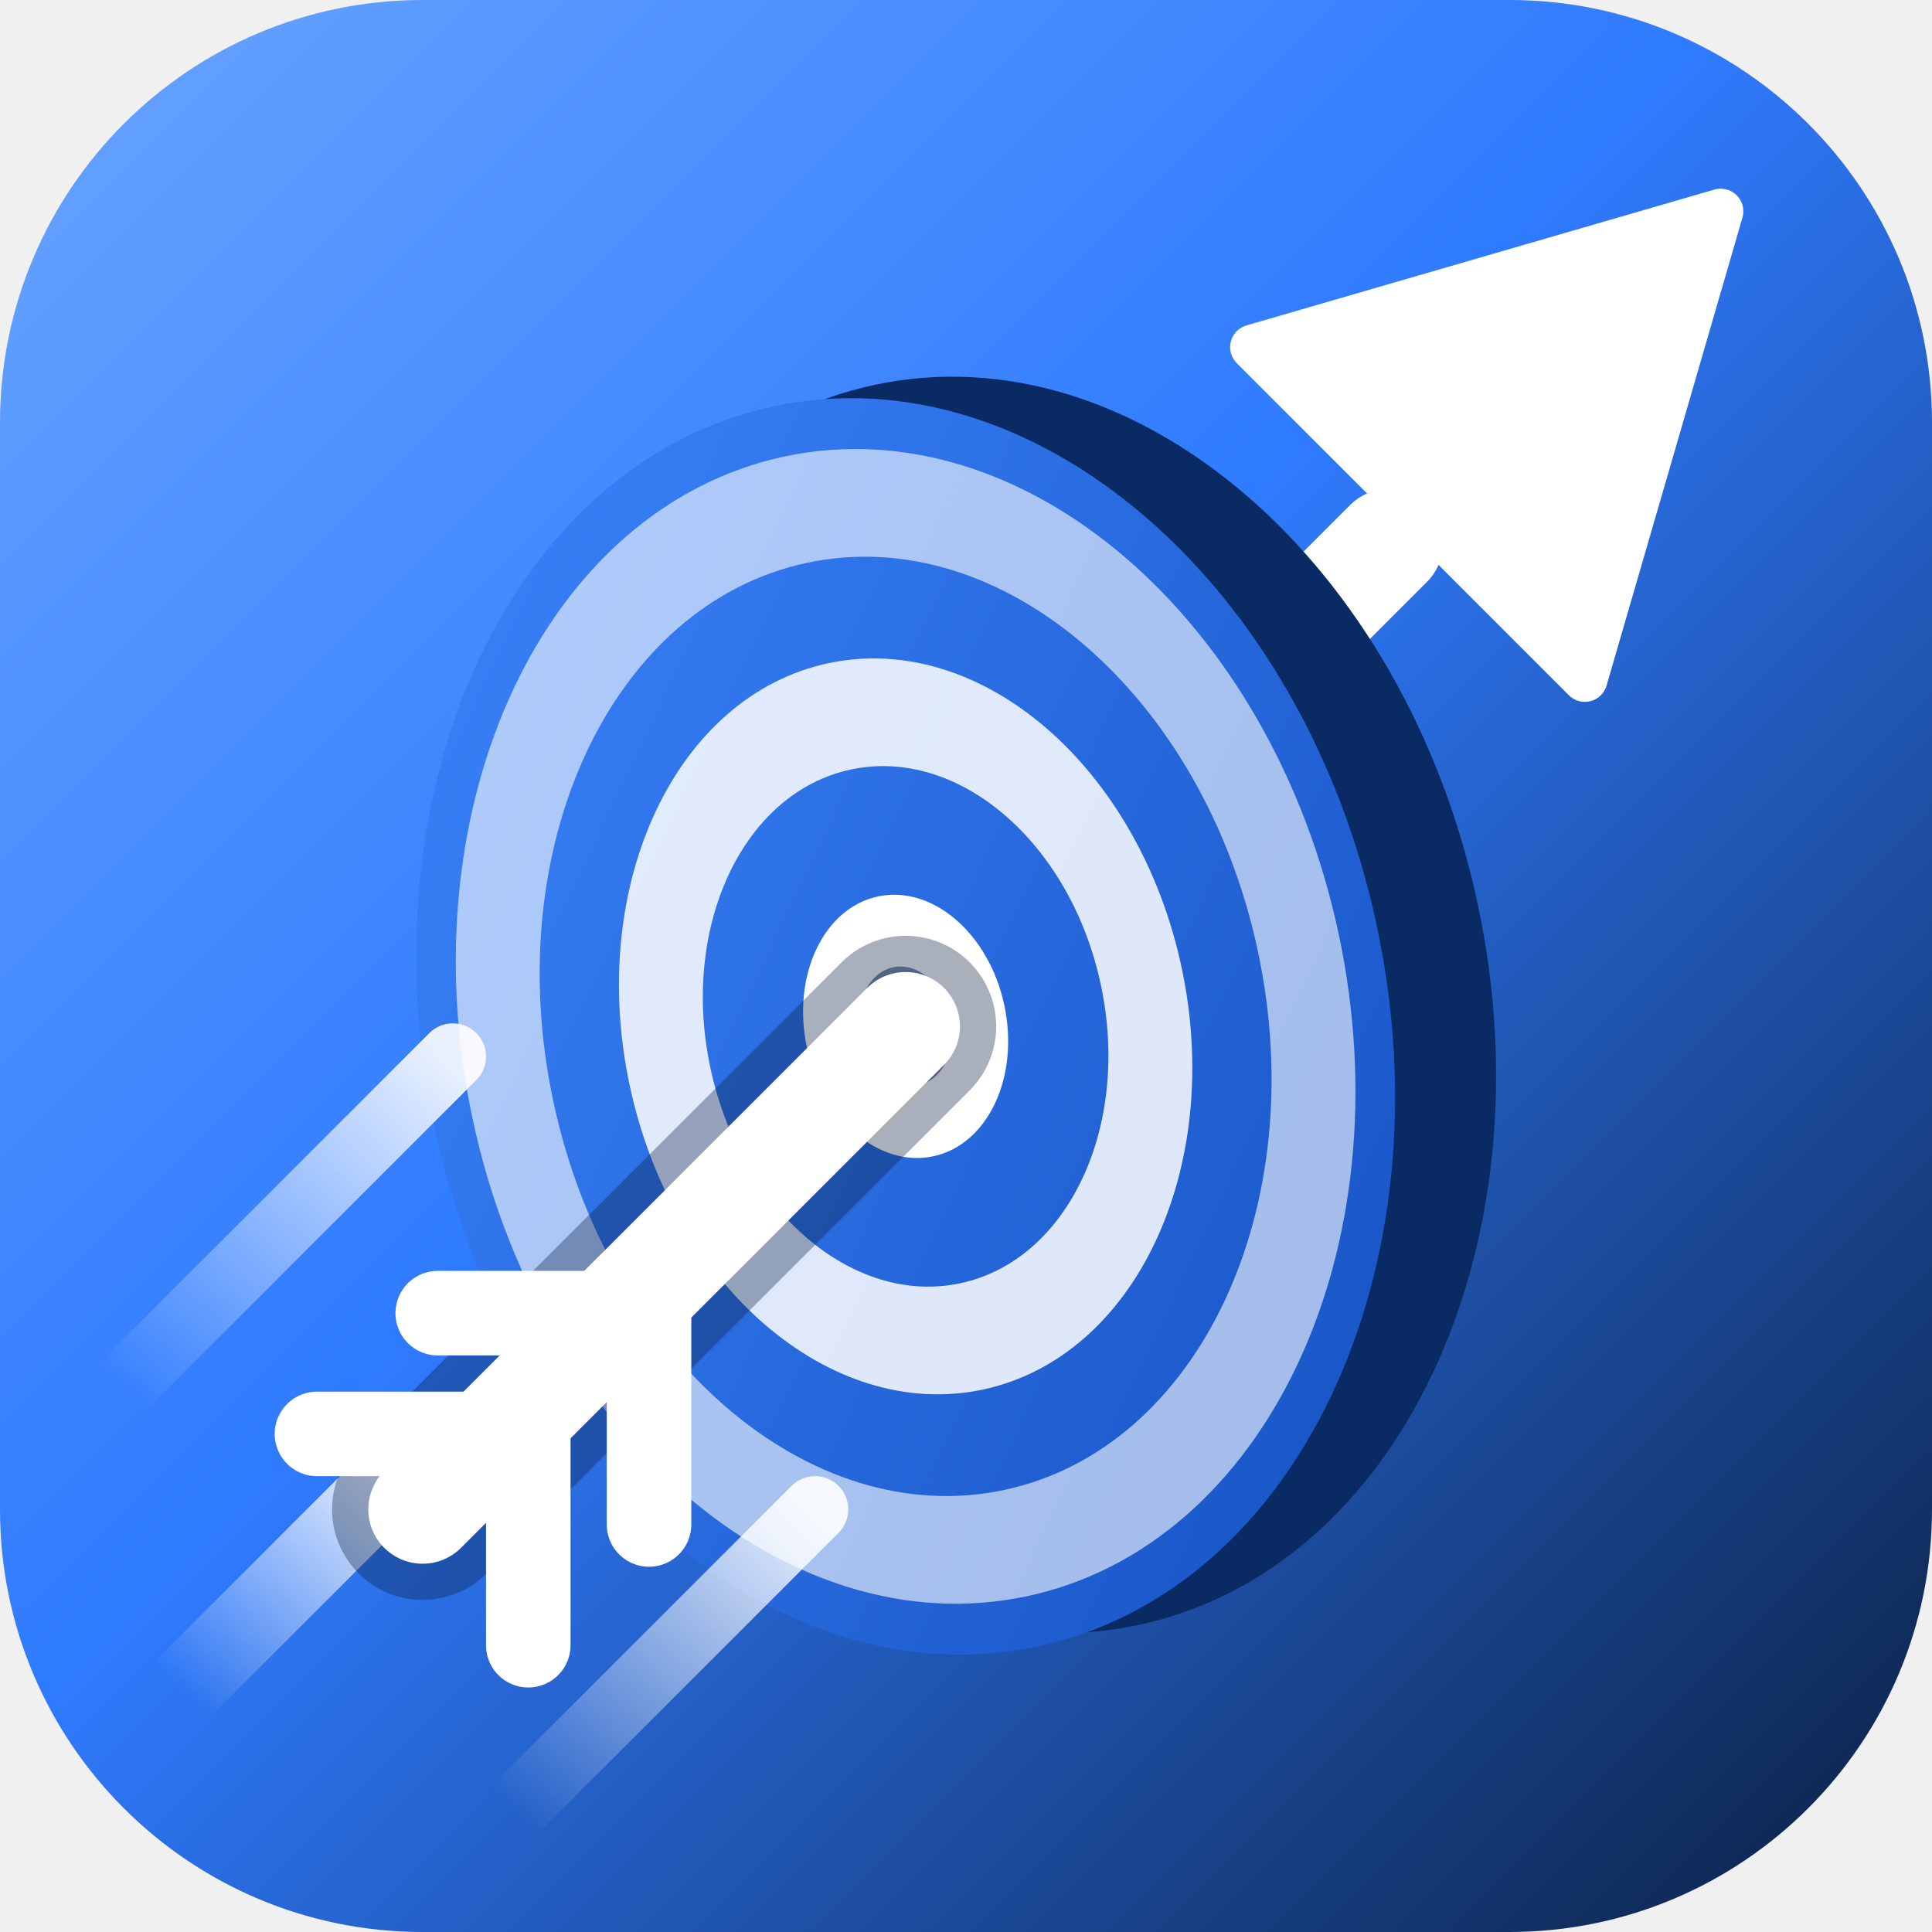
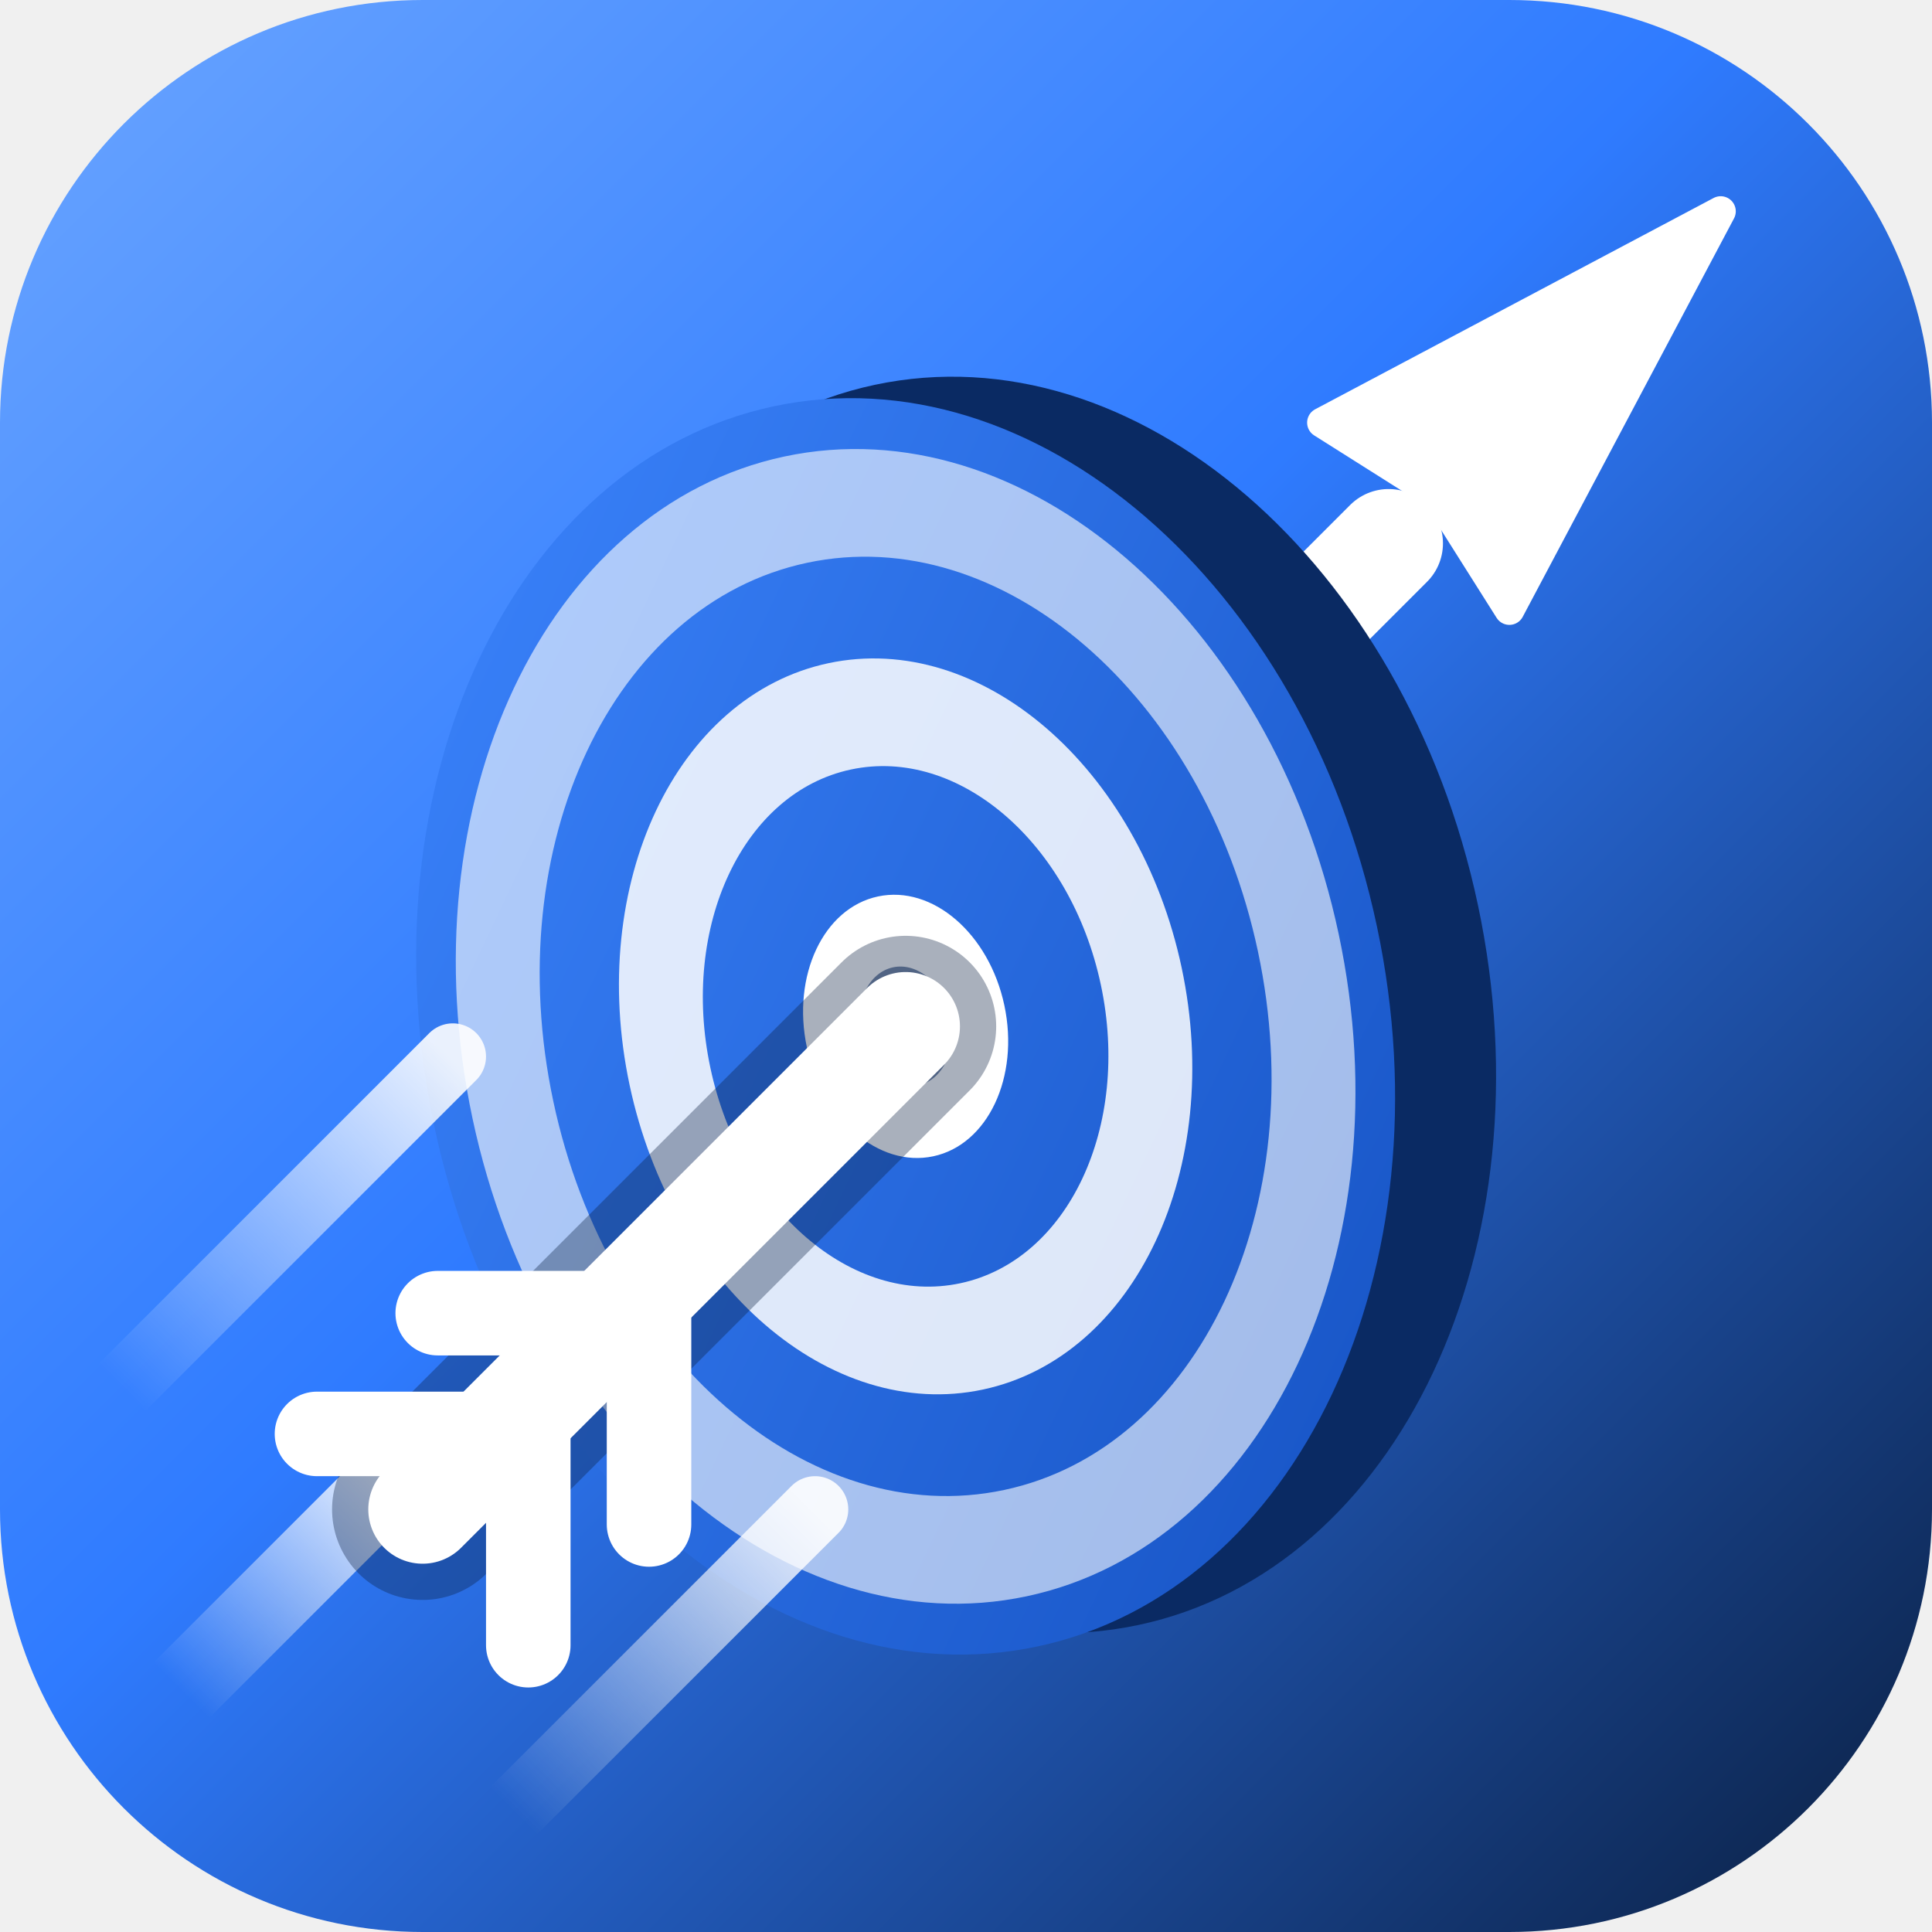
<svg xmlns="http://www.w3.org/2000/svg" viewBox="0 0 64 64">
  <defs>
    <linearGradient id="tile" x1="0" y1="0" x2="1" y2="1">
      <stop offset="0" stop-color="#6aa5ff" />
      <stop offset="0.45" stop-color="#2f7bff" />
      <stop offset="1" stop-color="#0a1e3f" />
    </linearGradient>
    <linearGradient id="face" x1="0" y1="0" x2="1" y2="1">
      <stop offset="0" stop-color="#3d86ff" />
      <stop offset="1" stop-color="#1450c0" />
    </linearGradient>
    <linearGradient id="trail" x1="0" y1="1" x2="1" y2="0">
      <stop offset="0" stop-color="#fff" stop-opacity="0" />
      <stop offset="1" stop-color="#fff" stop-opacity="0.9" />
    </linearGradient>
  </defs>
  <rect width="64" height="64" rx="14" fill="url(#tile)" />
  <path d="M38 26 L46 18" stroke="#fff" stroke-width="3.6" stroke-linecap="round" />
-   <path d="M57 7 L52.5 22.5 L48.5 18.5 L45.5 15.5 L41.5 11.5 Z" fill="#fff" stroke="#fff" stroke-width="1.5" stroke-linejoin="round" />
+   <path d="M57 7 L50 20.2 L47.6 16.4 L43.8 14 Z" fill="#fff" stroke="#fff" stroke-width="1" stroke-linejoin="round" />
  <g transform="translate(30 34) rotate(-12) scale(0.76 1)">
    <circle cx="4.5" r="21" fill="#0a2a63" />
    <circle r="21" fill="url(#face)" />
    <g fill="none" stroke="#fff">
      <circle r="17.5" stroke-width="3.6" stroke-opacity="0.6" />
      <circle r="10.5" stroke-width="3.6" stroke-opacity="0.85" />
    </g>
    <circle r="4.4" fill="#fff" />
    <circle r="2" fill="#0a2a63" fill-opacity="0.55" />
  </g>
  <g stroke="url(#trail)" stroke-linecap="round" fill="none">
    <path d="M4 46 L15 35" stroke-width="2.2" />
    <path d="M17 60 L27 50" stroke-width="2.2" />
    <path d="M6 56 L13 49" stroke-width="2.6" />
  </g>
  <path d="M14 50 L30 34" stroke="#0a1e3f" stroke-opacity="0.35" stroke-width="6" stroke-linecap="round" />
  <path d="M14 50 L30 34" stroke="#fff" stroke-width="3.6" stroke-linecap="round" />
  <path d="M10.5 47.5 L17.5 47.5 L17.5 54.5 M14.5 43.5 L21.5 43.5 L21.5 50.5" fill="none" stroke="#fff" stroke-width="2.8" stroke-linecap="round" stroke-linejoin="round" />
</svg>
